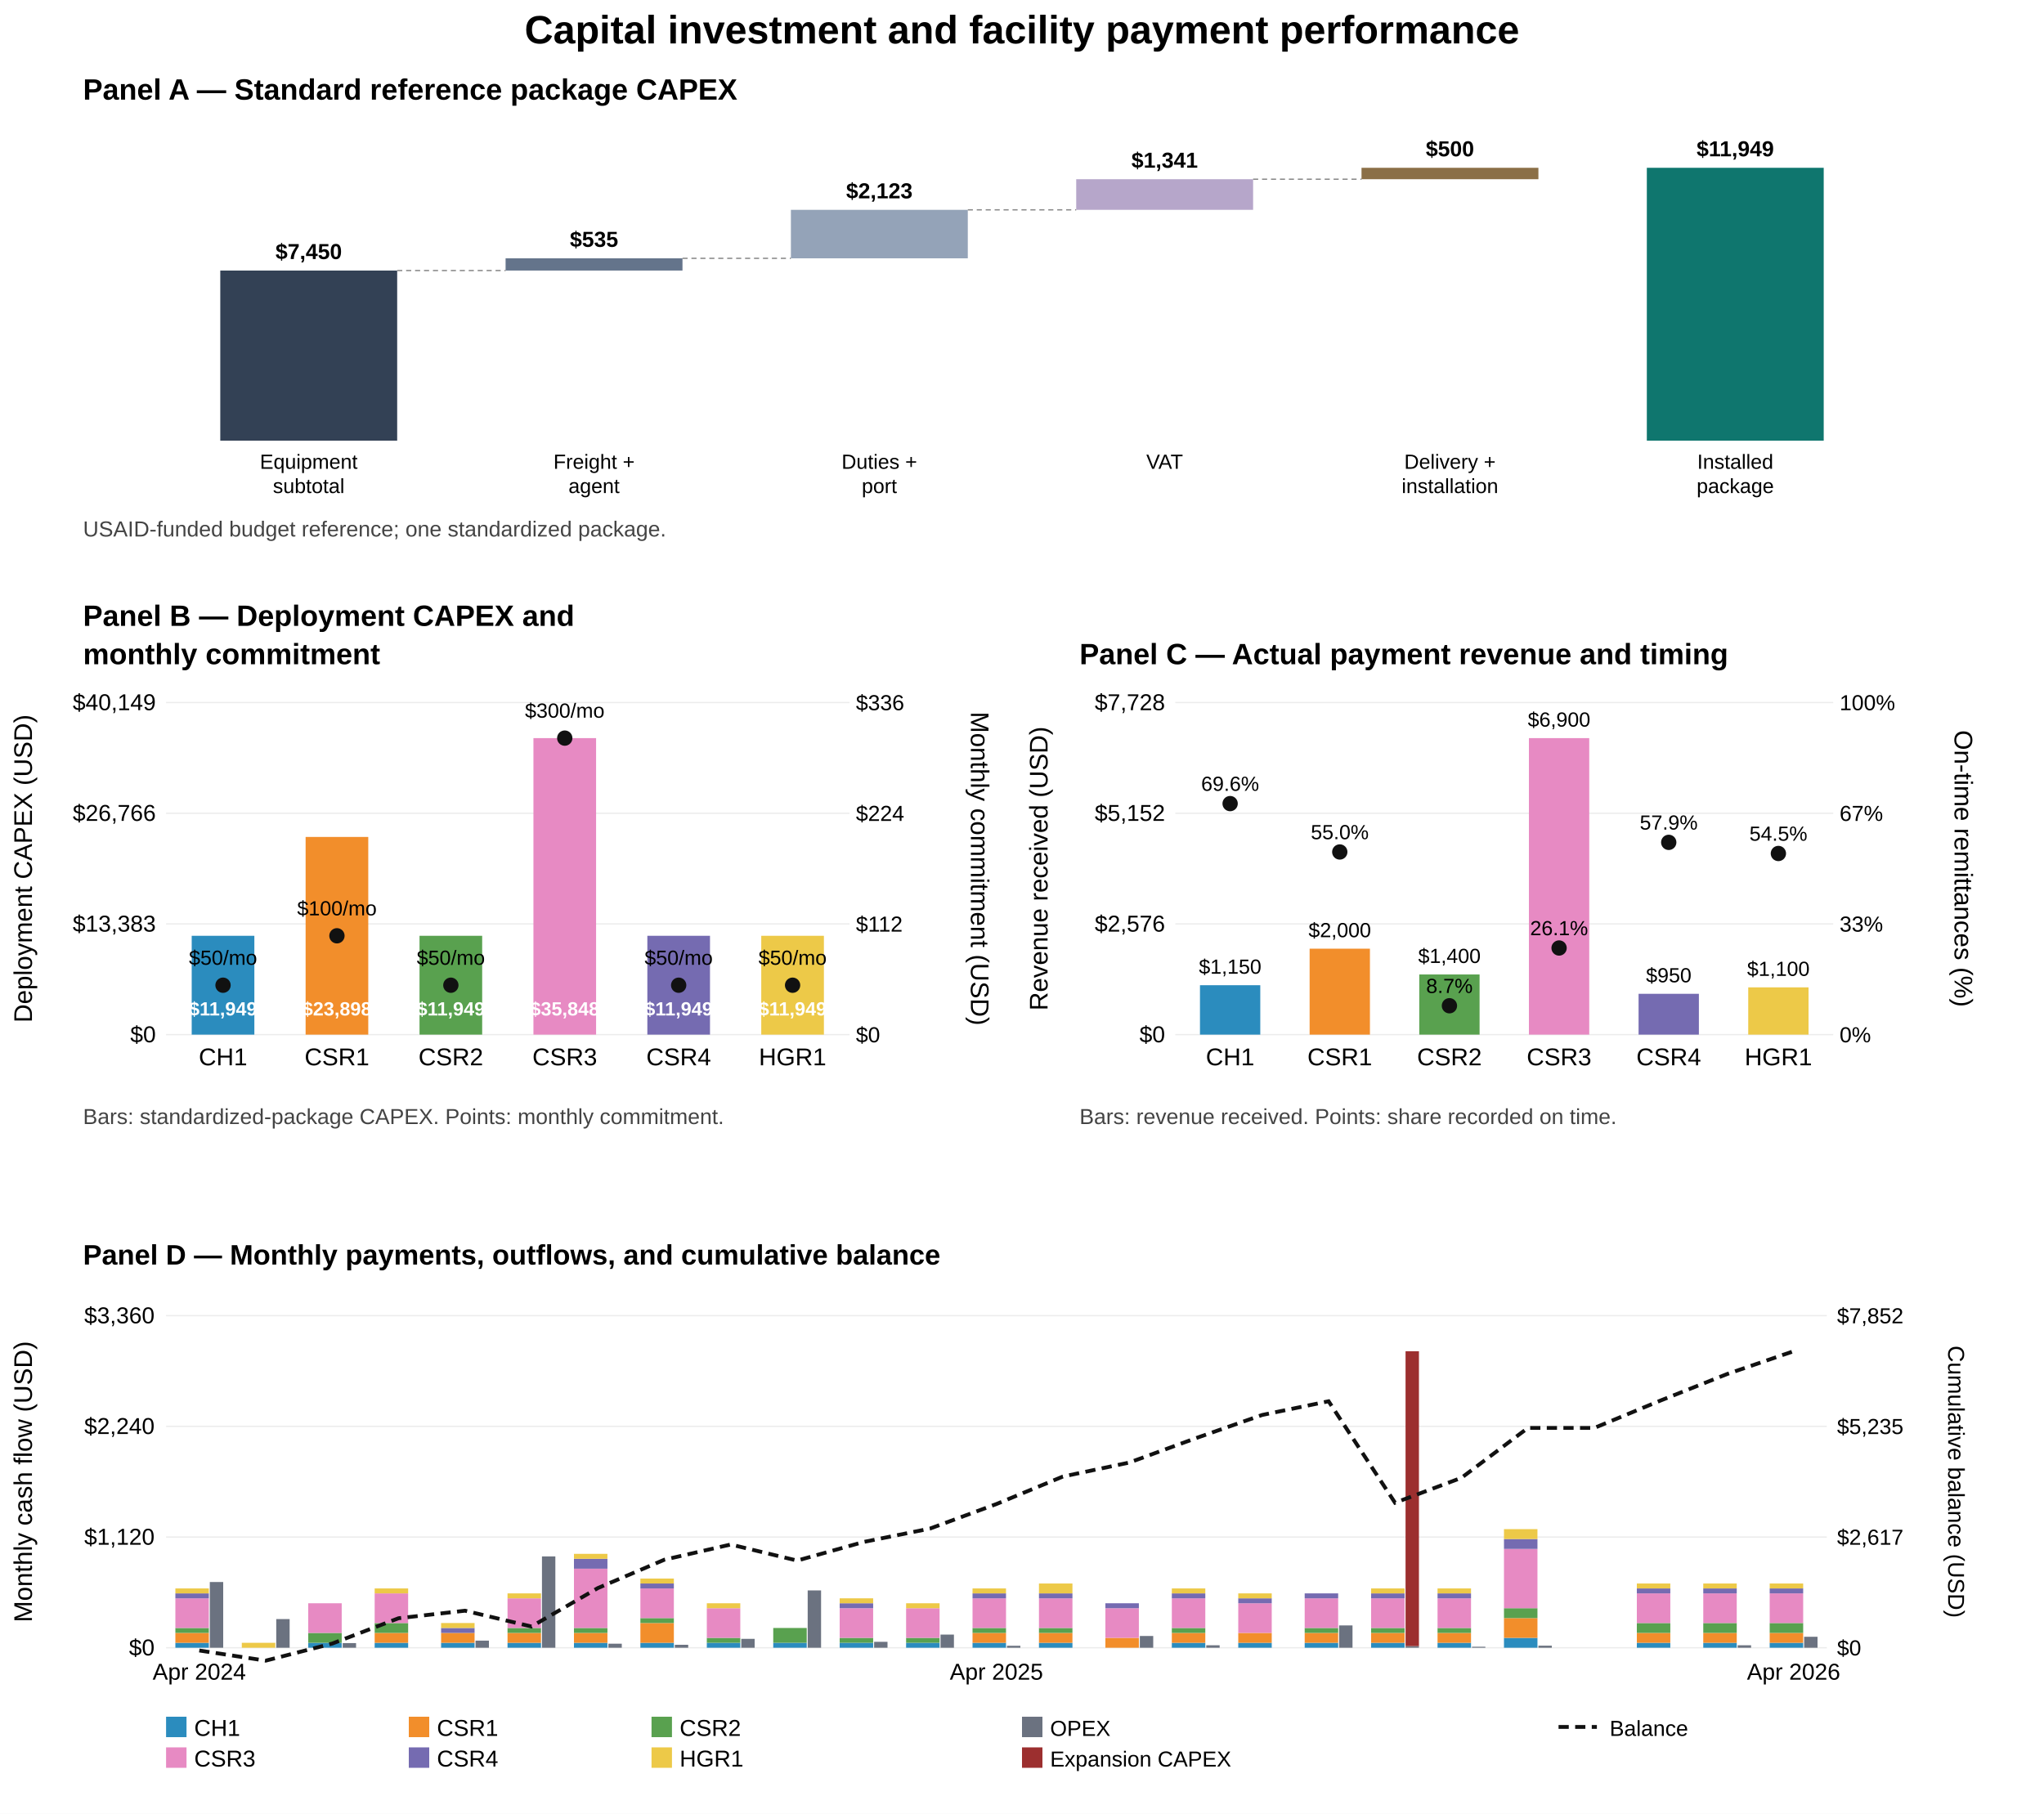
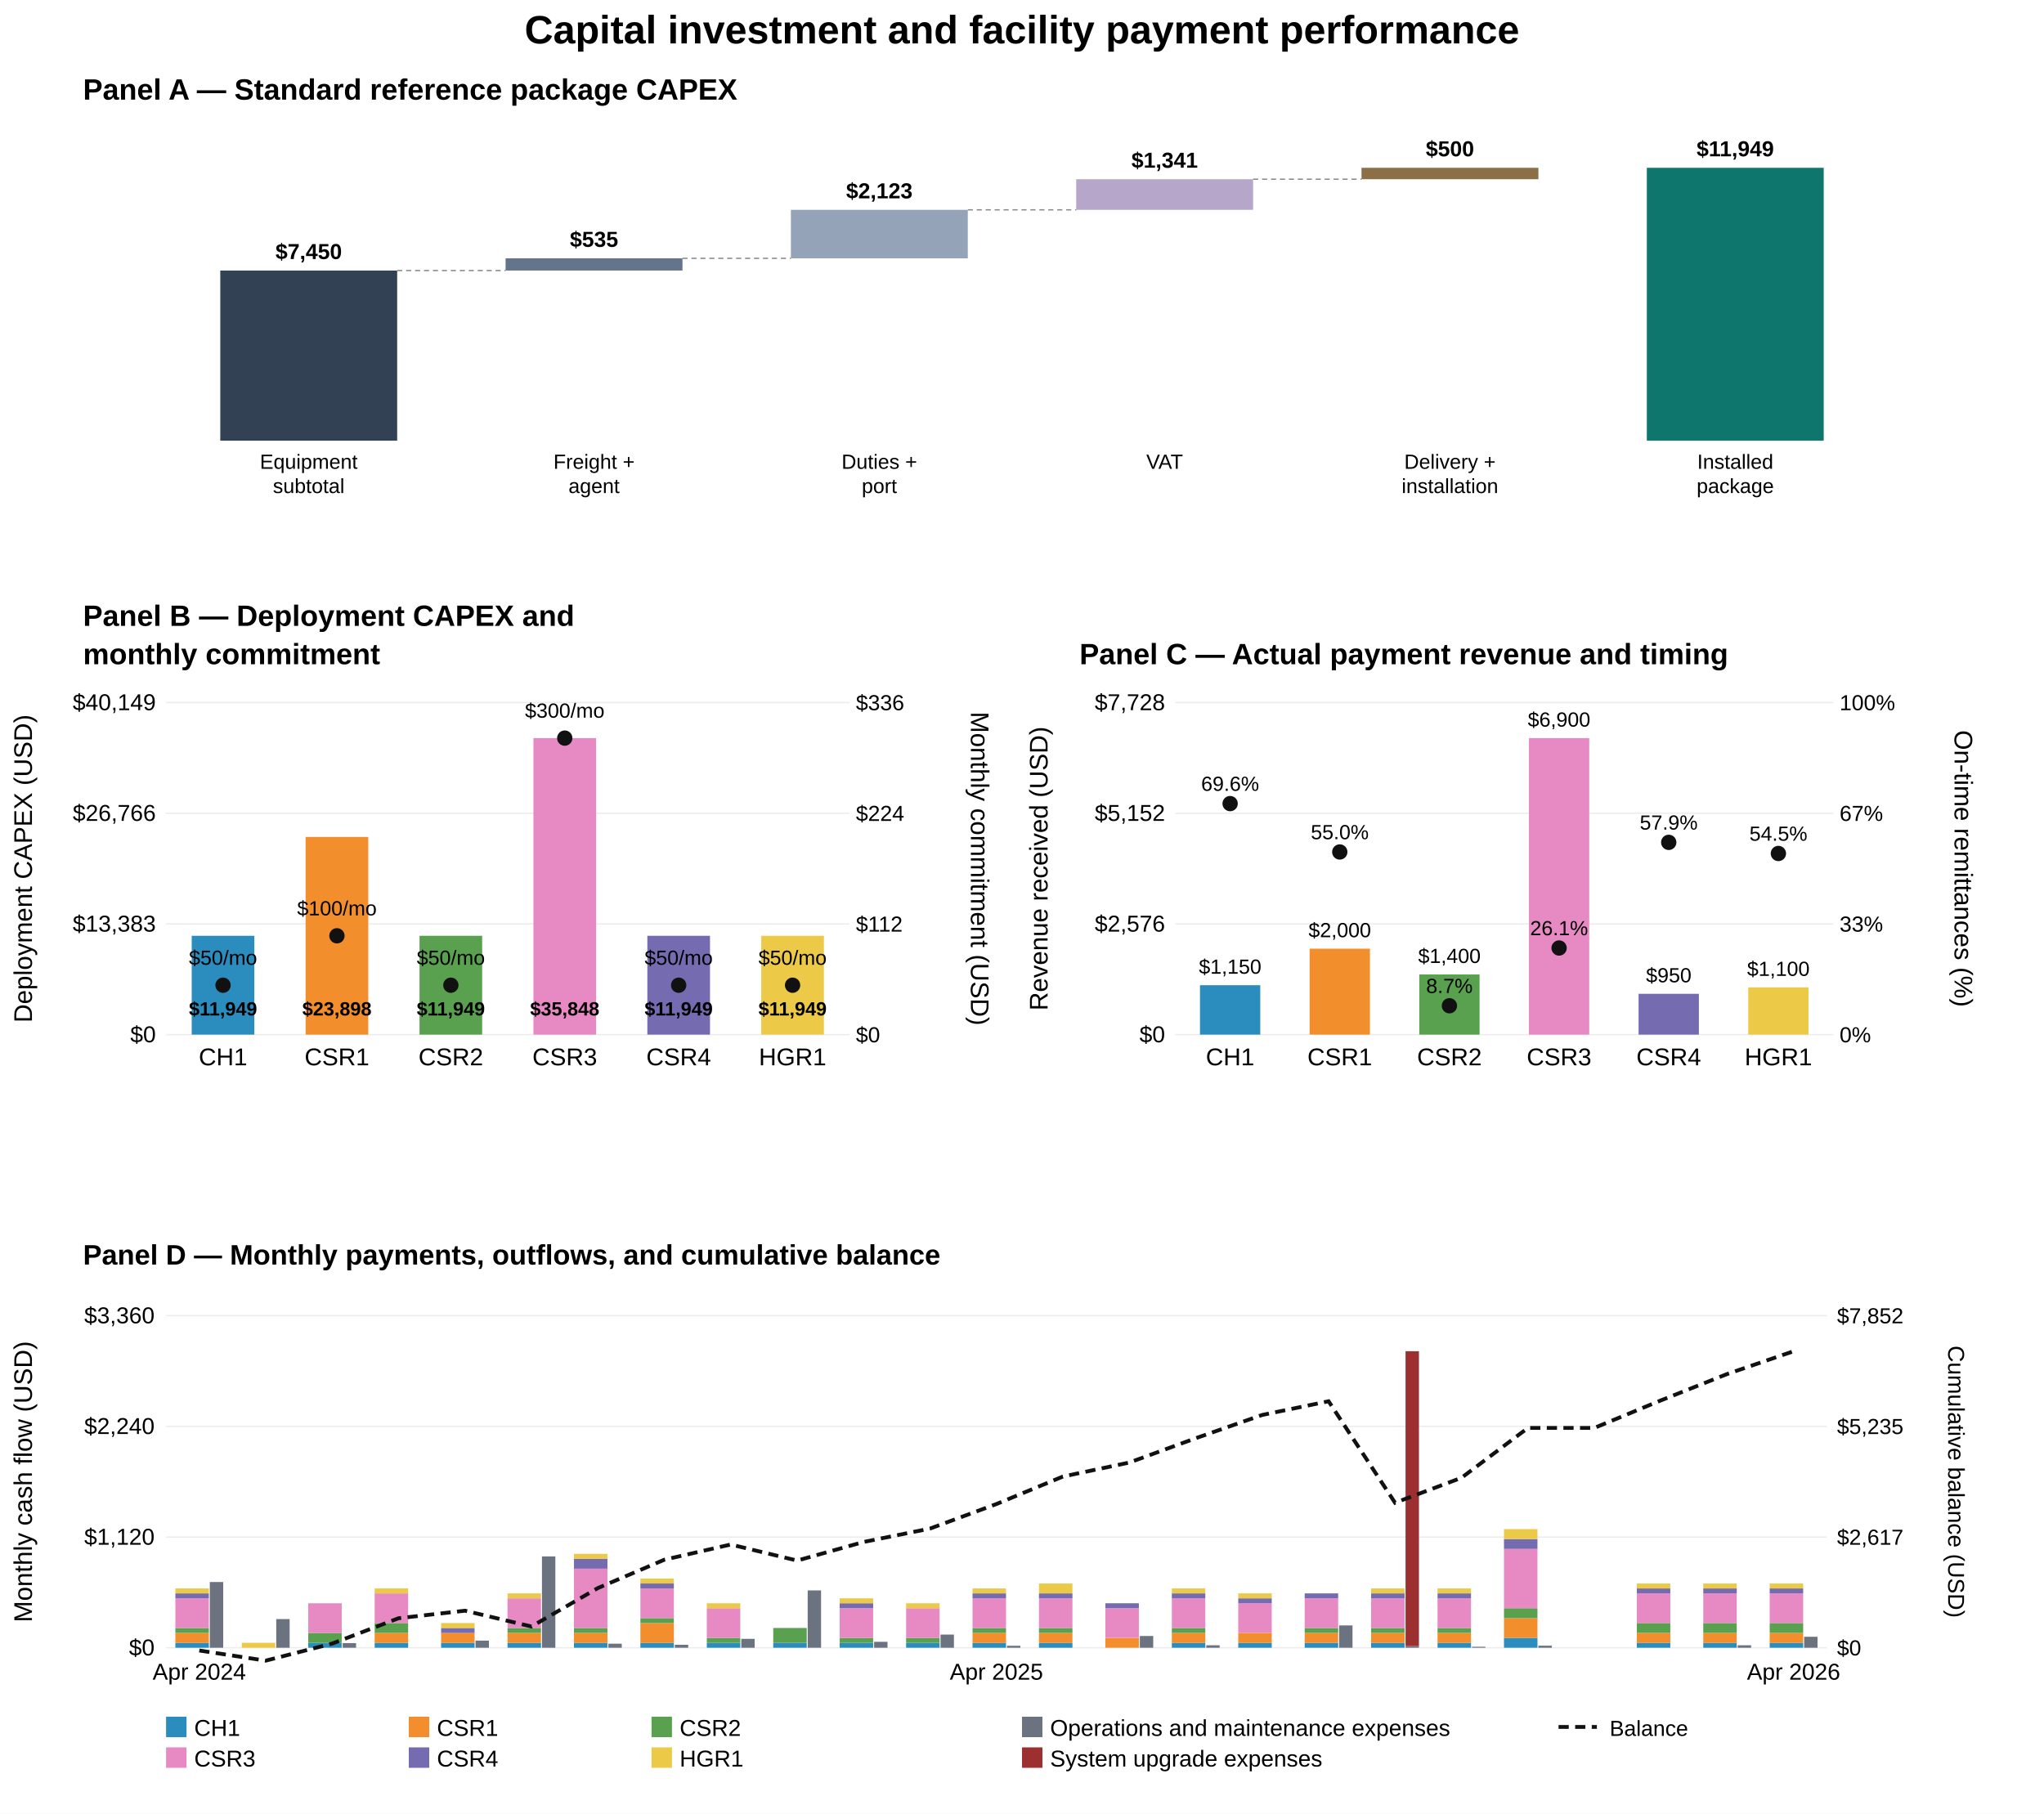
<svg xmlns="http://www.w3.org/2000/svg" width="1600" height="1420" viewBox="0 0 1600 1420">
  <rect width="100%" height="100%" fill="white" />
  <text x="800.0" y="34" font-family="Arial" font-size="31" text-anchor="middle" font-weight="bold">Capital investment and facility payment performance</text>
  <text x="65" y="78" font-family="Arial" font-size="23" font-weight="bold">Panel A — Standard reference package CAPEX</text>
  <rect x="172.433" y="211.804" width="138.467" height="133.196" fill="#334155" />
  <text x="241.667" y="202.804" font-family="Arial" font-size="17" text-anchor="middle" font-weight="bold">$7,450</text>
  <text x="241.667" y="367" font-family="Arial" font-size="16" text-anchor="middle">Equipment</text>
  <text x="241.667" y="386" font-family="Arial" font-size="16" text-anchor="middle">subtotal</text>
  <rect x="395.767" y="202.239" width="138.467" height="9.565" fill="#64748b" />
  <text x="465.0" y="193.239" font-family="Arial" font-size="17" text-anchor="middle" font-weight="bold">$535</text>
  <text x="465.0" y="367" font-family="Arial" font-size="16" text-anchor="middle">Freight +</text>
  <text x="465.0" y="386" font-family="Arial" font-size="16" text-anchor="middle">agent</text>
  <line x1="310.9" y1="211.804" x2="395.767" y2="211.804" stroke="#888" stroke-dasharray="4,3" />
  <rect x="619.1" y="164.278" width="138.467" height="37.961" fill="#94a3b8" />
  <text x="688.333" y="155.278" font-family="Arial" font-size="17" text-anchor="middle" font-weight="bold">$2,123</text>
  <text x="688.333" y="367" font-family="Arial" font-size="16" text-anchor="middle">Duties +</text>
  <text x="688.333" y="386" font-family="Arial" font-size="16" text-anchor="middle">port</text>
  <line x1="534.233" y1="202.239" x2="619.1" y2="202.239" stroke="#888" stroke-dasharray="4,3" />
  <rect x="842.433" y="140.303" width="138.467" height="23.975" fill="#b6a6ca" />
  <text x="911.667" y="131.303" font-family="Arial" font-size="17" text-anchor="middle" font-weight="bold">$1,341</text>
  <text x="911.667" y="367" font-family="Arial" font-size="16" text-anchor="middle">VAT</text>
  <line x1="757.567" y1="164.278" x2="842.433" y2="164.278" stroke="#888" stroke-dasharray="4,3" />
  <rect x="1065.767" y="131.364" width="138.467" height="8.939" fill="#8b6f47" />
  <text x="1135.0" y="122.364" font-family="Arial" font-size="17" text-anchor="middle" font-weight="bold">$500</text>
  <text x="1135.0" y="367" font-family="Arial" font-size="16" text-anchor="middle">Delivery +</text>
  <text x="1135.0" y="386" font-family="Arial" font-size="16" text-anchor="middle">installation</text>
  <line x1="980.9" y1="140.303" x2="1065.767" y2="140.303" stroke="#888" stroke-dasharray="4,3" />
  <rect x="1289.1" y="131.364" width="138.467" height="213.636" fill="#0f766e" />
  <text x="1358.333" y="122.364" font-family="Arial" font-size="17" text-anchor="middle" font-weight="bold">$11,949</text>
  <text x="1358.333" y="367" font-family="Arial" font-size="16" text-anchor="middle">Installed</text>
  <text x="1358.333" y="386" font-family="Arial" font-size="16" text-anchor="middle">package</text>
-   <text x="65" y="420" font-family="Arial" font-size="17" fill="#444">USAID-funded budget reference; one standardized package.</text>
  <text x="65" y="490" font-family="Arial" font-size="23" font-weight="bold">Panel B — Deployment CAPEX and</text>
  <text x="65" y="520" font-family="Arial" font-size="23" font-weight="bold">monthly commitment</text>
  <line x1="130" y1="810.0" x2="665" y2="810.0" stroke="#ececec" />
  <text x="122" y="816.0" font-family="Arial" font-size="18" text-anchor="end">$0</text>
  <text x="670" y="816.0" font-family="Arial" font-size="17">$0</text>
  <line x1="130" y1="723.333" x2="665" y2="723.333" stroke="#ececec" />
  <text x="122" y="729.333" font-family="Arial" font-size="18" text-anchor="end">$13,383</text>
  <text x="670" y="729.333" font-family="Arial" font-size="17">$112</text>
  <line x1="130" y1="636.667" x2="665" y2="636.667" stroke="#ececec" />
  <text x="122" y="642.667" font-family="Arial" font-size="18" text-anchor="end">$26,766</text>
  <text x="670" y="642.667" font-family="Arial" font-size="17">$224</text>
  <line x1="130" y1="550.0" x2="665" y2="550.0" stroke="#ececec" />
  <text x="122" y="556.0" font-family="Arial" font-size="18" text-anchor="end">$40,149</text>
  <text x="670" y="556.0" font-family="Arial" font-size="17">$336</text>
  <text x="25" y="680.0" font-family="Arial" font-size="20" text-anchor="middle" transform="rotate(-90 25 680.0)">Deployment CAPEX (USD)</text>
  <text x="760" y="680.0" font-family="Arial" font-size="20" text-anchor="middle" transform="rotate(90 760 680.0)">Monthly commitment (USD)</text>
  <rect x="150.062" y="732.619" width="49.042" height="77.381" fill="#2b8cbe" />
-   <text x="174.583" y="795" font-family="Arial" font-size="15" text-anchor="middle" fill="#ffffff" font-weight="bold">$11,949</text>
+   <text x="174.583" y="795" font-family="Arial" font-size="15" text-anchor="middle" fill="#000000" font-weight="bold">$11,949</text>
  <circle cx="174.583" cy="771.31" r="6" fill="#111" />
  <text x="174.583" y="755.31" font-family="Arial" font-size="16" text-anchor="middle">$50/mo</text>
  <text x="174.583" y="834" font-family="Arial" font-size="19" text-anchor="middle">CH1</text>
  <rect x="239.229" y="655.238" width="49.042" height="154.762" fill="#f28e2b" />
-   <text x="263.75" y="795" font-family="Arial" font-size="15" text-anchor="middle" fill="#ffffff" font-weight="bold">$23,898</text>
+   <text x="263.75" y="795" font-family="Arial" font-size="15" text-anchor="middle" fill="#000000" font-weight="bold">$23,898</text>
  <circle cx="263.75" cy="732.619" r="6" fill="#111" />
  <text x="263.75" y="716.619" font-family="Arial" font-size="16" text-anchor="middle">$100/mo</text>
  <text x="263.75" y="834" font-family="Arial" font-size="19" text-anchor="middle">CSR1</text>
  <rect x="328.396" y="732.619" width="49.042" height="77.381" fill="#59a14f" />
-   <text x="352.917" y="795" font-family="Arial" font-size="15" text-anchor="middle" fill="#ffffff" font-weight="bold">$11,949</text>
+   <text x="352.917" y="795" font-family="Arial" font-size="15" text-anchor="middle" fill="#000000" font-weight="bold">$11,949</text>
  <circle cx="352.917" cy="771.31" r="6" fill="#111" />
  <text x="352.917" y="755.31" font-family="Arial" font-size="16" text-anchor="middle">$50/mo</text>
  <text x="352.917" y="834" font-family="Arial" font-size="19" text-anchor="middle">CSR2</text>
  <rect x="417.563" y="577.857" width="49.042" height="232.143" fill="#e78ac3" />
-   <text x="442.083" y="795" font-family="Arial" font-size="15" text-anchor="middle" fill="#ffffff" font-weight="bold">$35,848</text>
+   <text x="442.083" y="795" font-family="Arial" font-size="15" text-anchor="middle" fill="#000000" font-weight="bold">$35,848</text>
  <circle cx="442.083" cy="577.857" r="6" fill="#111" />
  <text x="442.083" y="561.857" font-family="Arial" font-size="16" text-anchor="middle">$300/mo</text>
  <text x="442.083" y="834" font-family="Arial" font-size="19" text-anchor="middle">CSR3</text>
  <rect x="506.729" y="732.619" width="49.042" height="77.381" fill="#756bb1" />
-   <text x="531.25" y="795" font-family="Arial" font-size="15" text-anchor="middle" fill="#ffffff" font-weight="bold">$11,949</text>
+   <text x="531.25" y="795" font-family="Arial" font-size="15" text-anchor="middle" fill="#000000" font-weight="bold">$11,949</text>
  <circle cx="531.25" cy="771.31" r="6" fill="#111" />
  <text x="531.25" y="755.31" font-family="Arial" font-size="16" text-anchor="middle">$50/mo</text>
  <text x="531.25" y="834" font-family="Arial" font-size="19" text-anchor="middle">CSR4</text>
  <rect x="595.896" y="732.619" width="49.042" height="77.381" fill="#edc948" />
-   <text x="620.417" y="795" font-family="Arial" font-size="15" text-anchor="middle" fill="#ffffff" font-weight="bold">$11,949</text>
+   <text x="620.417" y="795" font-family="Arial" font-size="15" text-anchor="middle" fill="#000000" font-weight="bold">$11,949</text>
  <circle cx="620.417" cy="771.31" r="6" fill="#111" />
  <text x="620.417" y="755.31" font-family="Arial" font-size="16" text-anchor="middle">$50/mo</text>
  <text x="620.417" y="834" font-family="Arial" font-size="19" text-anchor="middle">HGR1</text>
-   <text x="65" y="880" font-family="Arial" font-size="17" fill="#444">Bars: standardized-package CAPEX. Points: monthly commitment.</text>
  <text x="845" y="520" font-family="Arial" font-size="23" font-weight="bold">Panel C — Actual payment revenue and timing</text>
  <line x1="920" y1="810.0" x2="1435" y2="810.0" stroke="#ececec" />
  <text x="912" y="816.0" font-family="Arial" font-size="18" text-anchor="end">$0</text>
  <text x="1440" y="816.0" font-family="Arial" font-size="17">0%</text>
  <line x1="920" y1="723.333" x2="1435" y2="723.333" stroke="#ececec" />
  <text x="912" y="729.333" font-family="Arial" font-size="18" text-anchor="end">$2,576</text>
  <text x="1440" y="729.333" font-family="Arial" font-size="17">33%</text>
  <line x1="920" y1="636.667" x2="1435" y2="636.667" stroke="#ececec" />
  <text x="912" y="642.667" font-family="Arial" font-size="18" text-anchor="end">$5,152</text>
  <text x="1440" y="642.667" font-family="Arial" font-size="17">67%</text>
  <line x1="920" y1="550.0" x2="1435" y2="550.0" stroke="#ececec" />
  <text x="912" y="556.0" font-family="Arial" font-size="18" text-anchor="end">$7,728</text>
  <text x="1440" y="556.0" font-family="Arial" font-size="17">100%</text>
  <text x="820" y="680.0" font-family="Arial" font-size="20" text-anchor="middle" transform="rotate(-90 820 680.0)">Revenue received (USD)</text>
  <text x="1530" y="680.0" font-family="Arial" font-size="20" text-anchor="middle" transform="rotate(90 1530 680.0)">On-time remittances (%)</text>
  <rect x="939.312" y="771.31" width="47.208" height="38.69" fill="#2b8cbe" />
  <text x="962.917" y="762.31" font-family="Arial" font-size="16" text-anchor="middle">$1,150</text>
  <circle cx="962.917" cy="629.13" r="6" fill="#111" />
  <text x="962.917" y="619.13" font-family="Arial" font-size="16" text-anchor="middle">69.6%</text>
  <text x="962.917" y="834" font-family="Arial" font-size="19" text-anchor="middle">CH1</text>
  <rect x="1025.146" y="742.712" width="47.208" height="67.288" fill="#f28e2b" />
  <text x="1048.75" y="733.712" font-family="Arial" font-size="16" text-anchor="middle">$2,000</text>
  <circle cx="1048.75" cy="667.0" r="6" fill="#111" />
  <text x="1048.75" y="657.0" font-family="Arial" font-size="16" text-anchor="middle">55.0%</text>
  <text x="1048.75" y="834" font-family="Arial" font-size="19" text-anchor="middle">CSR1</text>
  <rect x="1110.979" y="762.899" width="47.208" height="47.101" fill="#59a14f" />
  <text x="1134.583" y="753.899" font-family="Arial" font-size="16" text-anchor="middle">$1,400</text>
  <circle cx="1134.583" cy="787.391" r="6" fill="#111" />
  <text x="1134.583" y="777.391" font-family="Arial" font-size="16" text-anchor="middle">8.7%</text>
  <text x="1134.583" y="834" font-family="Arial" font-size="19" text-anchor="middle">CSR2</text>
  <rect x="1196.812" y="577.857" width="47.208" height="232.143" fill="#e78ac3" />
  <text x="1220.417" y="568.857" font-family="Arial" font-size="16" text-anchor="middle">$6,900</text>
  <circle cx="1220.417" cy="742.174" r="6" fill="#111" />
  <text x="1220.417" y="732.174" font-family="Arial" font-size="16" text-anchor="middle">26.1%</text>
  <text x="1220.417" y="834" font-family="Arial" font-size="19" text-anchor="middle">CSR3</text>
  <rect x="1282.646" y="778.038" width="47.208" height="31.962" fill="#756bb1" />
  <text x="1306.25" y="769.038" font-family="Arial" font-size="16" text-anchor="middle">$950</text>
  <circle cx="1306.25" cy="659.474" r="6" fill="#111" />
  <text x="1306.25" y="649.474" font-family="Arial" font-size="16" text-anchor="middle">57.9%</text>
  <text x="1306.25" y="834" font-family="Arial" font-size="19" text-anchor="middle">CSR4</text>
  <rect x="1368.479" y="772.992" width="47.208" height="37.008" fill="#edc948" />
  <text x="1392.083" y="763.992" font-family="Arial" font-size="16" text-anchor="middle">$1,100</text>
  <circle cx="1392.083" cy="668.182" r="6" fill="#111" />
  <text x="1392.083" y="658.182" font-family="Arial" font-size="16" text-anchor="middle">54.5%</text>
  <text x="1392.083" y="834" font-family="Arial" font-size="19" text-anchor="middle">HGR1</text>
-   <text x="845" y="880" font-family="Arial" font-size="17" fill="#444">Bars: revenue received. Points: share recorded on time.</text>
  <text x="65" y="990" font-family="Arial" font-size="22" font-weight="bold">Panel D — Monthly payments, outflows, and cumulative balance</text>
  <line x1="130" y1="1290.0" x2="1430" y2="1290.0" stroke="#ececec" />
  <text x="121" y="1296.0" font-family="Arial" font-size="18" text-anchor="end">$0</text>
  <text x="1438" y="1296.0" font-family="Arial" font-size="17">$0</text>
  <line x1="130" y1="1203.333" x2="1430" y2="1203.333" stroke="#ececec" />
  <text x="121" y="1209.333" font-family="Arial" font-size="18" text-anchor="end">$1,120</text>
  <text x="1438" y="1209.333" font-family="Arial" font-size="17">$2,617</text>
  <line x1="130" y1="1116.667" x2="1430" y2="1116.667" stroke="#ececec" />
  <text x="121" y="1122.667" font-family="Arial" font-size="18" text-anchor="end">$2,240</text>
  <text x="1438" y="1122.667" font-family="Arial" font-size="17">$5,235</text>
  <line x1="130" y1="1030.0" x2="1430" y2="1030.0" stroke="#ececec" />
  <text x="121" y="1036.0" font-family="Arial" font-size="18" text-anchor="end">$3,360</text>
  <text x="1438" y="1036.0" font-family="Arial" font-size="17">$7,852</text>
  <text x="25" y="1160.0" font-family="Arial" font-size="20" text-anchor="middle" transform="rotate(-90 25 1160.0)">Monthly cash flow (USD)</text>
  <text x="1525" y="1160.0" font-family="Arial" font-size="18" text-anchor="middle" transform="rotate(90 1525 1160.0)">Cumulative balance (USD)</text>
  <rect x="137.28" y="1286.131" width="26.208" height="3.869" fill="#2b8cbe" />
  <rect x="137.28" y="1278.393" width="26.208" height="7.738" fill="#f28e2b" />
  <rect x="137.28" y="1274.524" width="26.208" height="3.869" fill="#59a14f" />
  <rect x="137.28" y="1251.309" width="26.208" height="23.215" fill="#e78ac3" />
  <rect x="137.28" y="1247.44" width="26.208" height="3.869" fill="#756bb1" />
  <rect x="137.28" y="1243.571" width="26.208" height="3.869" fill="#edc948" />
  <rect x="164.237" y="1238.541" width="10.483" height="51.459" fill="#6b7280" />
  <rect x="189.28" y="1290.0" width="26.208" height="0.0" fill="#2b8cbe" />
  <rect x="189.28" y="1290.0" width="26.208" height="0.0" fill="#f28e2b" />
  <rect x="189.28" y="1290.0" width="26.208" height="0.0" fill="#59a14f" />
  <rect x="189.28" y="1290.0" width="26.208" height="0.0" fill="#e78ac3" />
  <rect x="189.28" y="1290.0" width="26.208" height="0.0" fill="#756bb1" />
  <rect x="189.28" y="1286.131" width="26.208" height="3.869" fill="#edc948" />
  <rect x="216.237" y="1267.559" width="10.483" height="22.441" fill="#6b7280" />
  <rect x="241.28" y="1286.131" width="26.208" height="3.869" fill="#2b8cbe" />
  <rect x="241.28" y="1286.131" width="26.208" height="0.0" fill="#f28e2b" />
  <rect x="241.28" y="1278.393" width="26.208" height="7.738" fill="#59a14f" />
  <rect x="241.28" y="1255.178" width="26.208" height="23.215" fill="#e78ac3" />
  <rect x="241.28" y="1255.178" width="26.208" height="0.0" fill="#756bb1" />
  <rect x="241.28" y="1255.178" width="26.208" height="0.0" fill="#edc948" />
  <rect x="268.237" y="1286.363" width="10.483" height="3.637" fill="#6b7280" />
  <rect x="293.28" y="1286.131" width="26.208" height="3.869" fill="#2b8cbe" />
  <rect x="293.28" y="1278.393" width="26.208" height="7.738" fill="#f28e2b" />
  <rect x="293.28" y="1270.655" width="26.208" height="7.738" fill="#59a14f" />
  <rect x="293.28" y="1247.44" width="26.208" height="23.215" fill="#e78ac3" />
  <rect x="293.28" y="1247.44" width="26.208" height="0.0" fill="#756bb1" />
  <rect x="293.28" y="1243.571" width="26.208" height="3.869" fill="#edc948" />
  <rect x="345.28" y="1286.131" width="26.208" height="3.869" fill="#2b8cbe" />
  <rect x="345.28" y="1278.393" width="26.208" height="7.738" fill="#f28e2b" />
  <rect x="345.28" y="1278.393" width="26.208" height="0.0" fill="#59a14f" />
  <rect x="345.28" y="1278.393" width="26.208" height="0.0" fill="#e78ac3" />
  <rect x="345.28" y="1274.524" width="26.208" height="3.869" fill="#756bb1" />
  <rect x="345.28" y="1270.655" width="26.208" height="3.869" fill="#edc948" />
  <rect x="372.237" y="1284.428" width="10.483" height="5.572" fill="#6b7280" />
  <rect x="397.28" y="1286.131" width="26.208" height="3.869" fill="#2b8cbe" />
  <rect x="397.28" y="1278.393" width="26.208" height="7.738" fill="#f28e2b" />
  <rect x="397.28" y="1274.524" width="26.208" height="3.869" fill="#59a14f" />
  <rect x="397.28" y="1251.309" width="26.208" height="23.215" fill="#e78ac3" />
  <rect x="397.28" y="1251.309" width="26.208" height="0.0" fill="#756bb1" />
  <rect x="397.28" y="1247.44" width="26.208" height="3.869" fill="#edc948" />
  <rect x="424.237" y="1218.499" width="10.483" height="71.501" fill="#6b7280" />
  <rect x="449.28" y="1286.131" width="26.208" height="3.869" fill="#2b8cbe" />
  <rect x="449.28" y="1278.393" width="26.208" height="7.738" fill="#f28e2b" />
  <rect x="449.28" y="1274.524" width="26.208" height="3.869" fill="#59a14f" />
  <rect x="449.28" y="1228.095" width="26.208" height="46.429" fill="#e78ac3" />
  <rect x="449.28" y="1220.356" width="26.208" height="7.738" fill="#756bb1" />
  <rect x="449.28" y="1216.487" width="26.208" height="3.869" fill="#edc948" />
  <rect x="476.237" y="1286.827" width="10.483" height="3.173" fill="#6b7280" />
  <rect x="501.28" y="1286.131" width="26.208" height="3.869" fill="#2b8cbe" />
  <rect x="501.28" y="1270.655" width="26.208" height="15.476" fill="#f28e2b" />
  <rect x="501.28" y="1266.785" width="26.208" height="3.869" fill="#59a14f" />
  <rect x="501.28" y="1243.571" width="26.208" height="23.215" fill="#e78ac3" />
  <rect x="501.28" y="1239.702" width="26.208" height="3.869" fill="#756bb1" />
  <rect x="501.28" y="1235.833" width="26.208" height="3.869" fill="#edc948" />
  <rect x="528.237" y="1287.679" width="10.483" height="2.321" fill="#6b7280" />
  <rect x="553.28" y="1286.131" width="26.208" height="3.869" fill="#2b8cbe" />
  <rect x="553.28" y="1286.131" width="26.208" height="0.0" fill="#f28e2b" />
  <rect x="553.28" y="1282.262" width="26.208" height="3.869" fill="#59a14f" />
  <rect x="553.28" y="1259.047" width="26.208" height="23.215" fill="#e78ac3" />
  <rect x="553.28" y="1259.047" width="26.208" height="0.0" fill="#756bb1" />
  <rect x="553.28" y="1255.178" width="26.208" height="3.869" fill="#edc948" />
  <rect x="580.237" y="1283.036" width="10.483" height="6.964" fill="#6b7280" />
  <rect x="605.28" y="1286.131" width="26.208" height="3.869" fill="#2b8cbe" />
  <rect x="605.28" y="1286.131" width="26.208" height="0.0" fill="#f28e2b" />
  <rect x="605.28" y="1274.524" width="26.208" height="11.607" fill="#59a14f" />
  <rect x="605.28" y="1274.524" width="26.208" height="0.0" fill="#e78ac3" />
  <rect x="605.28" y="1274.524" width="26.208" height="0.0" fill="#756bb1" />
  <rect x="605.28" y="1274.524" width="26.208" height="0.0" fill="#edc948" />
  <rect x="632.237" y="1245.119" width="10.483" height="44.881" fill="#6b7280" />
  <rect x="657.28" y="1286.131" width="26.208" height="3.869" fill="#2b8cbe" />
  <rect x="657.28" y="1286.131" width="26.208" height="0.0" fill="#f28e2b" />
  <rect x="657.28" y="1282.262" width="26.208" height="3.869" fill="#59a14f" />
  <rect x="657.28" y="1259.047" width="26.208" height="23.215" fill="#e78ac3" />
  <rect x="657.28" y="1255.178" width="26.208" height="3.869" fill="#756bb1" />
  <rect x="657.28" y="1251.309" width="26.208" height="3.869" fill="#edc948" />
  <rect x="684.237" y="1285.357" width="10.483" height="4.643" fill="#6b7280" />
  <rect x="709.28" y="1286.131" width="26.208" height="3.869" fill="#2b8cbe" />
  <rect x="709.28" y="1286.131" width="26.208" height="0.0" fill="#f28e2b" />
  <rect x="709.28" y="1282.262" width="26.208" height="3.869" fill="#59a14f" />
  <rect x="709.28" y="1259.047" width="26.208" height="23.215" fill="#e78ac3" />
  <rect x="709.28" y="1259.047" width="26.208" height="0.0" fill="#756bb1" />
  <rect x="709.28" y="1255.178" width="26.208" height="3.869" fill="#edc948" />
  <rect x="736.237" y="1279.7" width="10.483" height="10.3" fill="#6b7280" />
  <rect x="761.28" y="1286.131" width="26.208" height="3.869" fill="#2b8cbe" />
  <rect x="761.28" y="1278.393" width="26.208" height="7.738" fill="#f28e2b" />
  <rect x="761.28" y="1274.524" width="26.208" height="3.869" fill="#59a14f" />
  <rect x="761.28" y="1251.309" width="26.208" height="23.215" fill="#e78ac3" />
  <rect x="761.28" y="1247.44" width="26.208" height="3.869" fill="#756bb1" />
  <rect x="761.28" y="1243.571" width="26.208" height="3.869" fill="#edc948" />
  <rect x="788.237" y="1288.452" width="10.483" height="1.548" fill="#6b7280" />
  <rect x="813.28" y="1286.131" width="26.208" height="3.869" fill="#2b8cbe" />
  <rect x="813.28" y="1278.393" width="26.208" height="7.738" fill="#f28e2b" />
  <rect x="813.28" y="1274.524" width="26.208" height="3.869" fill="#59a14f" />
  <rect x="813.28" y="1251.309" width="26.208" height="23.215" fill="#e78ac3" />
  <rect x="813.28" y="1247.44" width="26.208" height="3.869" fill="#756bb1" />
  <rect x="813.28" y="1239.702" width="26.208" height="7.738" fill="#edc948" />
  <rect x="865.28" y="1290.0" width="26.208" height="0.0" fill="#2b8cbe" />
  <rect x="865.28" y="1282.262" width="26.208" height="7.738" fill="#f28e2b" />
  <rect x="865.28" y="1282.262" width="26.208" height="0.0" fill="#59a14f" />
  <rect x="865.28" y="1259.047" width="26.208" height="23.215" fill="#e78ac3" />
  <rect x="865.28" y="1255.178" width="26.208" height="3.869" fill="#756bb1" />
  <rect x="865.28" y="1255.178" width="26.208" height="0.0" fill="#edc948" />
  <rect x="892.237" y="1280.792" width="10.483" height="9.208" fill="#6b7280" />
  <rect x="917.28" y="1286.131" width="26.208" height="3.869" fill="#2b8cbe" />
  <rect x="917.28" y="1278.393" width="26.208" height="7.738" fill="#f28e2b" />
  <rect x="917.28" y="1274.524" width="26.208" height="3.869" fill="#59a14f" />
  <rect x="917.28" y="1251.309" width="26.208" height="23.215" fill="#e78ac3" />
  <rect x="917.28" y="1247.44" width="26.208" height="3.869" fill="#756bb1" />
  <rect x="917.28" y="1243.571" width="26.208" height="3.869" fill="#edc948" />
  <rect x="944.237" y="1288.065" width="10.483" height="1.935" fill="#6b7280" />
  <rect x="969.28" y="1286.131" width="26.208" height="3.869" fill="#2b8cbe" />
  <rect x="969.28" y="1278.393" width="26.208" height="7.738" fill="#f28e2b" />
  <rect x="969.28" y="1278.393" width="26.208" height="0.0" fill="#59a14f" />
  <rect x="969.28" y="1255.178" width="26.208" height="23.215" fill="#e78ac3" />
  <rect x="969.28" y="1251.309" width="26.208" height="3.869" fill="#756bb1" />
  <rect x="969.28" y="1247.44" width="26.208" height="3.869" fill="#edc948" />
  <rect x="1021.28" y="1286.131" width="26.208" height="3.869" fill="#2b8cbe" />
  <rect x="1021.28" y="1278.393" width="26.208" height="7.738" fill="#f28e2b" />
  <rect x="1021.28" y="1274.524" width="26.208" height="3.869" fill="#59a14f" />
  <rect x="1021.28" y="1251.309" width="26.208" height="23.215" fill="#e78ac3" />
  <rect x="1021.28" y="1247.44" width="26.208" height="3.869" fill="#756bb1" />
  <rect x="1021.28" y="1247.44" width="26.208" height="0.0" fill="#edc948" />
  <rect x="1048.237" y="1272.522" width="10.483" height="17.478" fill="#6b7280" />
  <rect x="1073.28" y="1286.131" width="26.208" height="3.869" fill="#2b8cbe" />
  <rect x="1073.28" y="1278.393" width="26.208" height="7.738" fill="#f28e2b" />
  <rect x="1073.28" y="1274.524" width="26.208" height="3.869" fill="#59a14f" />
  <rect x="1073.28" y="1251.309" width="26.208" height="23.215" fill="#e78ac3" />
  <rect x="1073.28" y="1247.44" width="26.208" height="3.869" fill="#756bb1" />
  <rect x="1073.28" y="1243.571" width="26.208" height="3.869" fill="#edc948" />
  <rect x="1100.237" y="1288.708" width="10.483" height="1.292" fill="#6b7280" />
  <rect x="1100.237" y="1057.857" width="10.483" height="230.851" fill="#9c2f2f" />
  <rect x="1125.28" y="1286.131" width="26.208" height="3.869" fill="#2b8cbe" />
  <rect x="1125.28" y="1278.393" width="26.208" height="7.738" fill="#f28e2b" />
  <rect x="1125.28" y="1274.524" width="26.208" height="3.869" fill="#59a14f" />
  <rect x="1125.28" y="1251.309" width="26.208" height="23.215" fill="#e78ac3" />
  <rect x="1125.28" y="1247.44" width="26.208" height="3.869" fill="#756bb1" />
  <rect x="1125.28" y="1243.571" width="26.208" height="3.869" fill="#edc948" />
  <rect x="1152.237" y="1289.226" width="10.483" height="0.774" fill="#6b7280" />
  <rect x="1177.28" y="1282.262" width="26.208" height="7.738" fill="#2b8cbe" />
  <rect x="1177.28" y="1266.785" width="26.208" height="15.476" fill="#f28e2b" />
  <rect x="1177.28" y="1259.047" width="26.208" height="7.738" fill="#59a14f" />
  <rect x="1177.28" y="1212.618" width="26.208" height="46.429" fill="#e78ac3" />
  <rect x="1177.28" y="1204.88" width="26.208" height="7.738" fill="#756bb1" />
  <rect x="1177.28" y="1197.142" width="26.208" height="7.738" fill="#edc948" />
  <rect x="1204.237" y="1288.375" width="10.483" height="1.625" fill="#6b7280" />
  <rect x="1229.28" y="1290.0" width="26.208" height="0.0" fill="#2b8cbe" />
  <rect x="1229.28" y="1290.0" width="26.208" height="0.0" fill="#f28e2b" />
  <rect x="1229.28" y="1290.0" width="26.208" height="0.0" fill="#59a14f" />
  <rect x="1229.28" y="1290.0" width="26.208" height="0.0" fill="#e78ac3" />
  <rect x="1229.28" y="1290.0" width="26.208" height="0.0" fill="#756bb1" />
  <rect x="1229.28" y="1290.0" width="26.208" height="0.0" fill="#edc948" />
  <rect x="1281.28" y="1286.131" width="26.208" height="3.869" fill="#2b8cbe" />
  <rect x="1281.28" y="1278.393" width="26.208" height="7.738" fill="#f28e2b" />
  <rect x="1281.28" y="1270.655" width="26.208" height="7.738" fill="#59a14f" />
  <rect x="1281.28" y="1247.44" width="26.208" height="23.215" fill="#e78ac3" />
  <rect x="1281.28" y="1243.571" width="26.208" height="3.869" fill="#756bb1" />
  <rect x="1281.28" y="1239.702" width="26.208" height="3.869" fill="#edc948" />
  <rect x="1333.28" y="1286.131" width="26.208" height="3.869" fill="#2b8cbe" />
  <rect x="1333.28" y="1278.393" width="26.208" height="7.738" fill="#f28e2b" />
  <rect x="1333.28" y="1270.655" width="26.208" height="7.738" fill="#59a14f" />
  <rect x="1333.28" y="1247.44" width="26.208" height="23.215" fill="#e78ac3" />
  <rect x="1333.28" y="1243.571" width="26.208" height="3.869" fill="#756bb1" />
  <rect x="1333.28" y="1239.702" width="26.208" height="3.869" fill="#edc948" />
  <rect x="1360.237" y="1288.065" width="10.483" height="1.935" fill="#6b7280" />
  <rect x="1385.28" y="1286.131" width="26.208" height="3.869" fill="#2b8cbe" />
  <rect x="1385.28" y="1278.393" width="26.208" height="7.738" fill="#f28e2b" />
  <rect x="1385.28" y="1270.655" width="26.208" height="7.738" fill="#59a14f" />
  <rect x="1385.28" y="1247.44" width="26.208" height="23.215" fill="#e78ac3" />
  <rect x="1385.28" y="1243.571" width="26.208" height="3.869" fill="#756bb1" />
  <rect x="1385.28" y="1239.702" width="26.208" height="3.869" fill="#edc948" />
  <rect x="1412.237" y="1281.411" width="10.483" height="8.589" fill="#6b7280" />
  <polyline points="156.00,1292.15 208.00,1300.10 260.00,1286.76 312.00,1266.89 364.00,1261.00 416.00,1273.38 468.00,1243.28 520.00,1221.10 572.00,1209.18 624.00,1221.76 676.00,1207.19 728.00,1196.70 780.00,1177.49 832.00,1155.97 884.00,1145.01 936.00,1125.97 988.00,1107.76 1040.00,1097.03 1092.00,1176.49 1144.00,1156.96 1196.00,1117.92 1248.00,1117.92 1300.00,1096.40 1352.00,1075.70 1404.00,1057.86" fill="none" stroke="#111" stroke-width="3" stroke-dasharray="8,5" />
  <text x="156.0" y="1315" font-family="Arial" font-size="18" text-anchor="middle">Apr 2024</text>
  <text x="780.0" y="1315" font-family="Arial" font-size="18" text-anchor="middle">Apr 2025</text>
  <text x="1404.0" y="1315" font-family="Arial" font-size="18" text-anchor="middle">Apr 2026</text>
  <rect x="130" y="1344" width="16" height="16" fill="#2b8cbe" />
  <text x="152" y="1359" font-family="Arial" font-size="18">CH1</text>
  <rect x="320" y="1344" width="16" height="16" fill="#f28e2b" />
  <text x="342" y="1359" font-family="Arial" font-size="18">CSR1</text>
  <rect x="510" y="1344" width="16" height="16" fill="#59a14f" />
  <text x="532" y="1359" font-family="Arial" font-size="18">CSR2</text>
  <rect x="130" y="1368" width="16" height="16" fill="#e78ac3" />
  <text x="152" y="1383" font-family="Arial" font-size="18">CSR3</text>
  <rect x="320" y="1368" width="16" height="16" fill="#756bb1" />
  <text x="342" y="1383" font-family="Arial" font-size="18">CSR4</text>
  <rect x="510" y="1368" width="16" height="16" fill="#edc948" />
  <text x="532" y="1383" font-family="Arial" font-size="18">HGR1</text>
  <rect x="800" y="1344" width="16" height="16" fill="#6b7280" />
  <rect x="800" y="1368" width="16" height="16" fill="#9c2f2f" />
  <line x1="1220" y1="1352" x2="1250" y2="1352" stroke="#111" stroke-width="3" stroke-dasharray="8,5" />
-   <text x="822" y="1359" font-family="Arial" font-size="17">OPEX</text>
-   <text x="822" y="1383" font-family="Arial" font-size="17">Expansion CAPEX</text>
+   <text x="822" y="1359" font-family="Arial" font-size="18">Operations and maintenance expenses</text>
+   <text x="822" y="1383" font-family="Arial" font-size="18">System upgrade expenses</text>
  <text x="1260" y="1359" font-family="Arial" font-size="17">Balance</text>
</svg>
